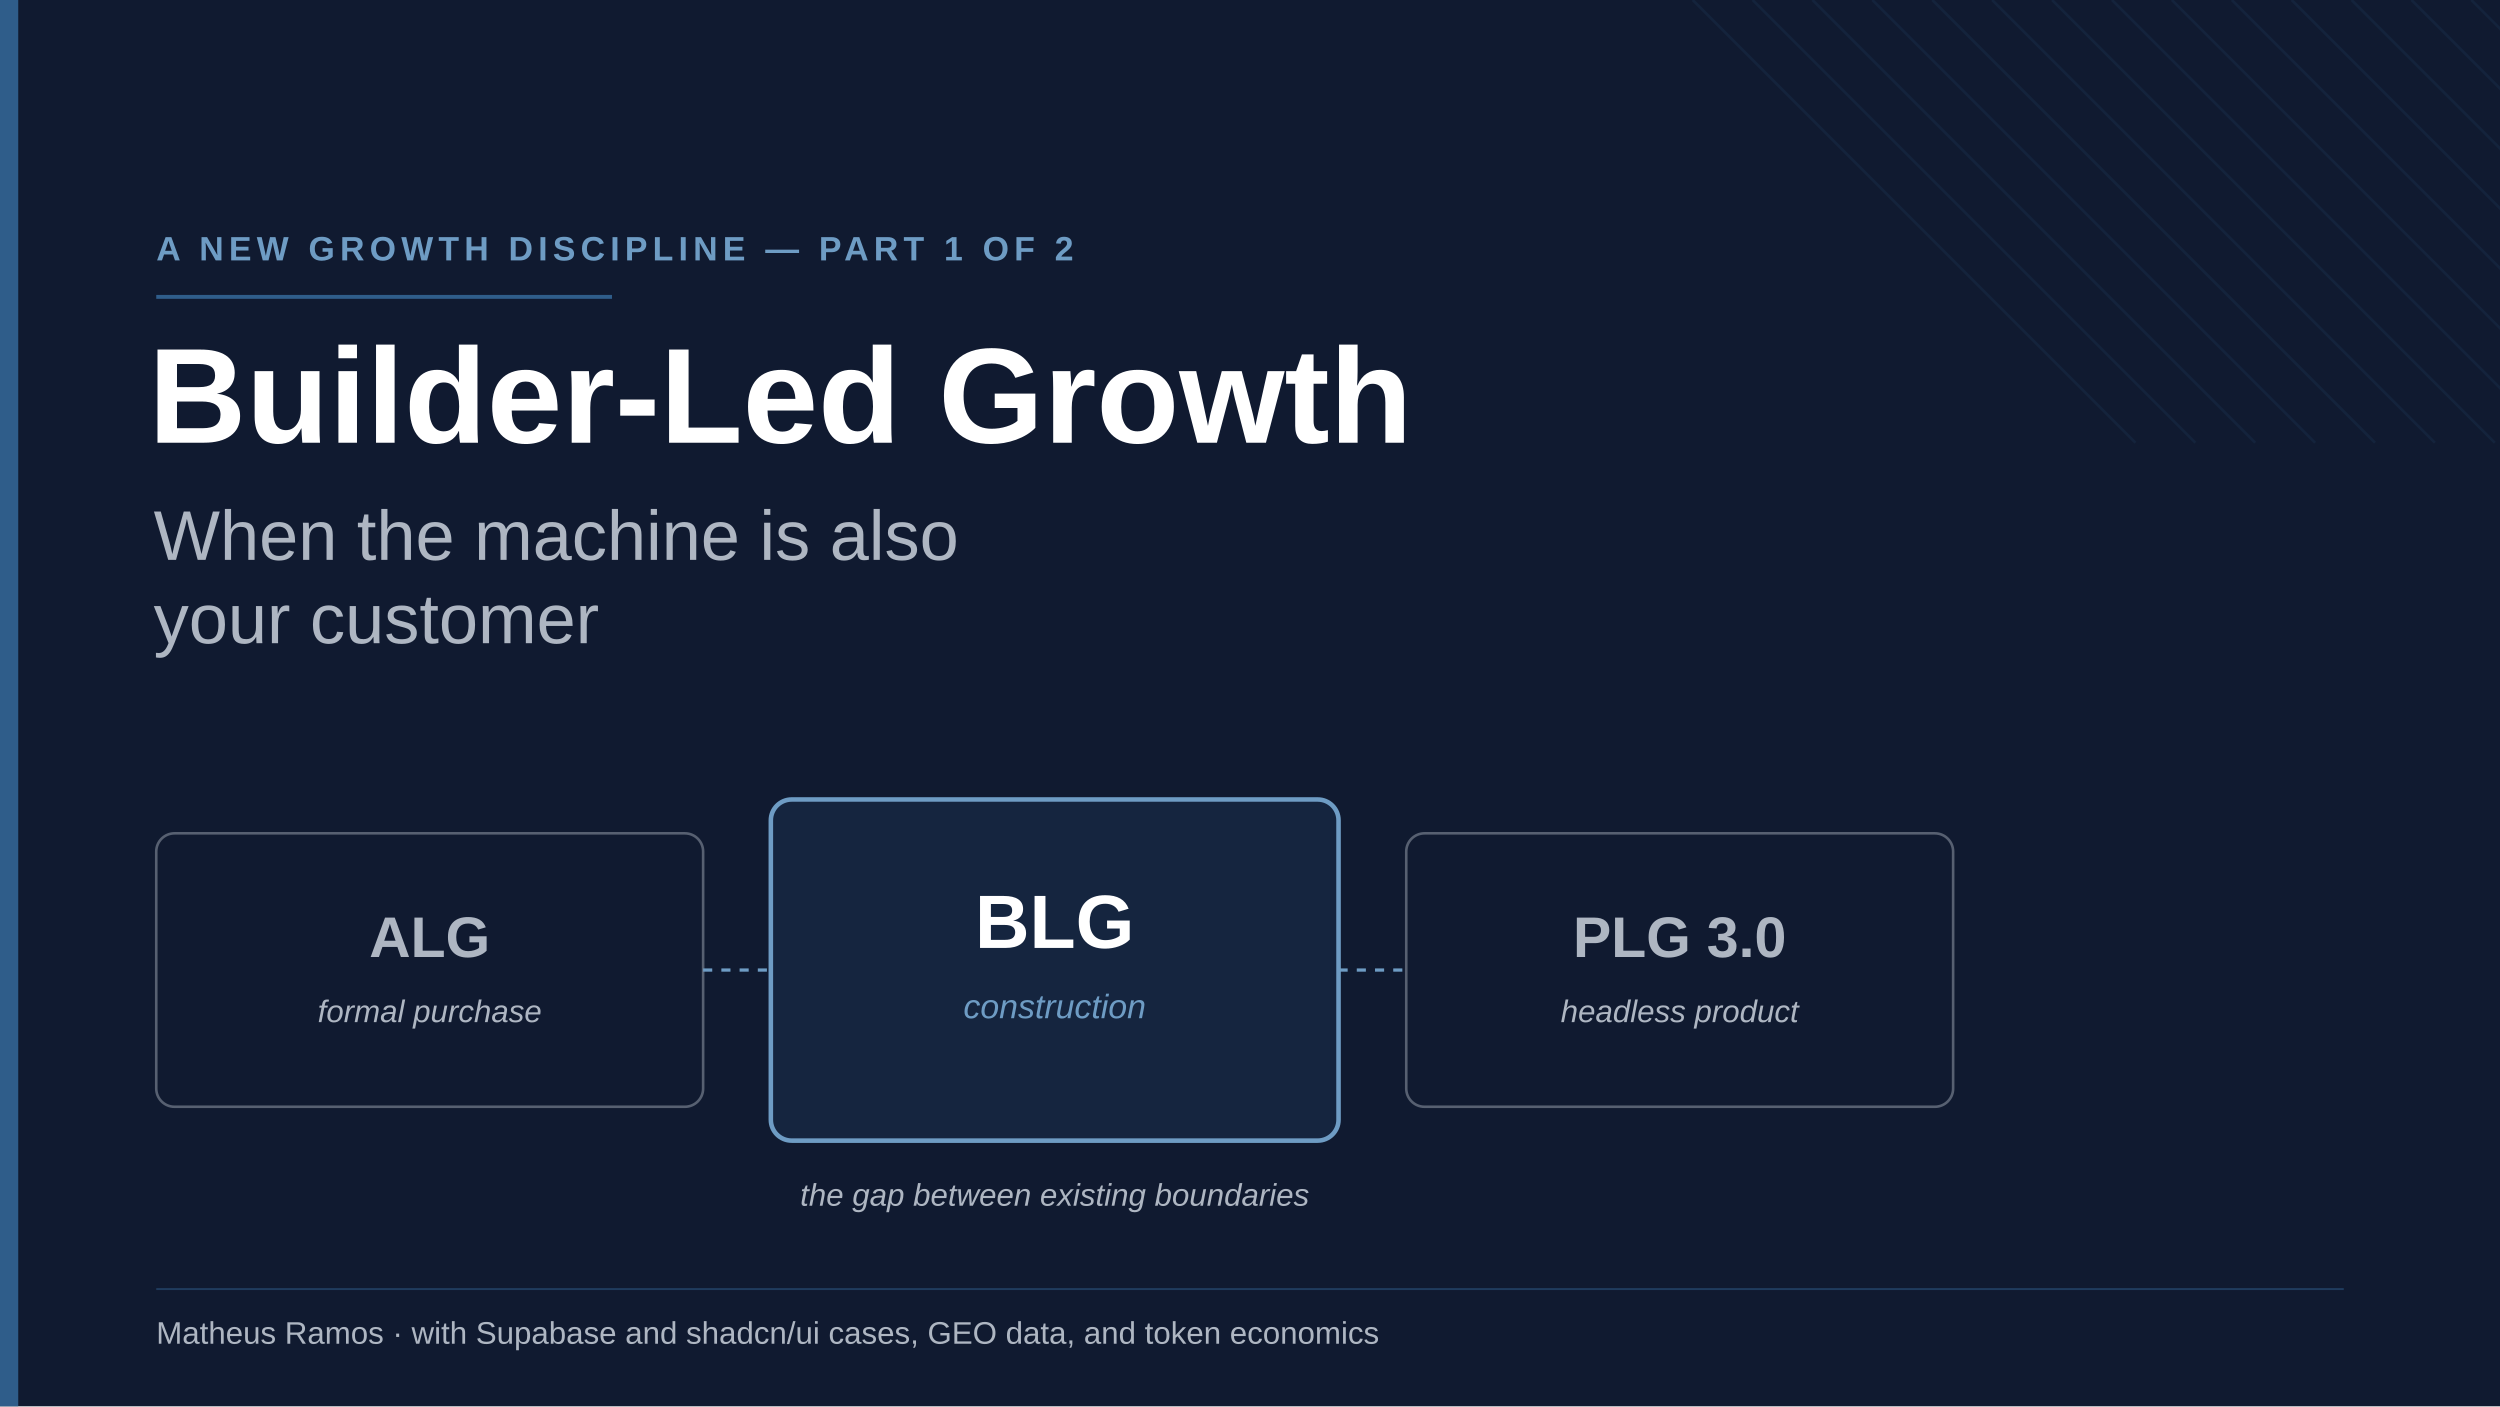
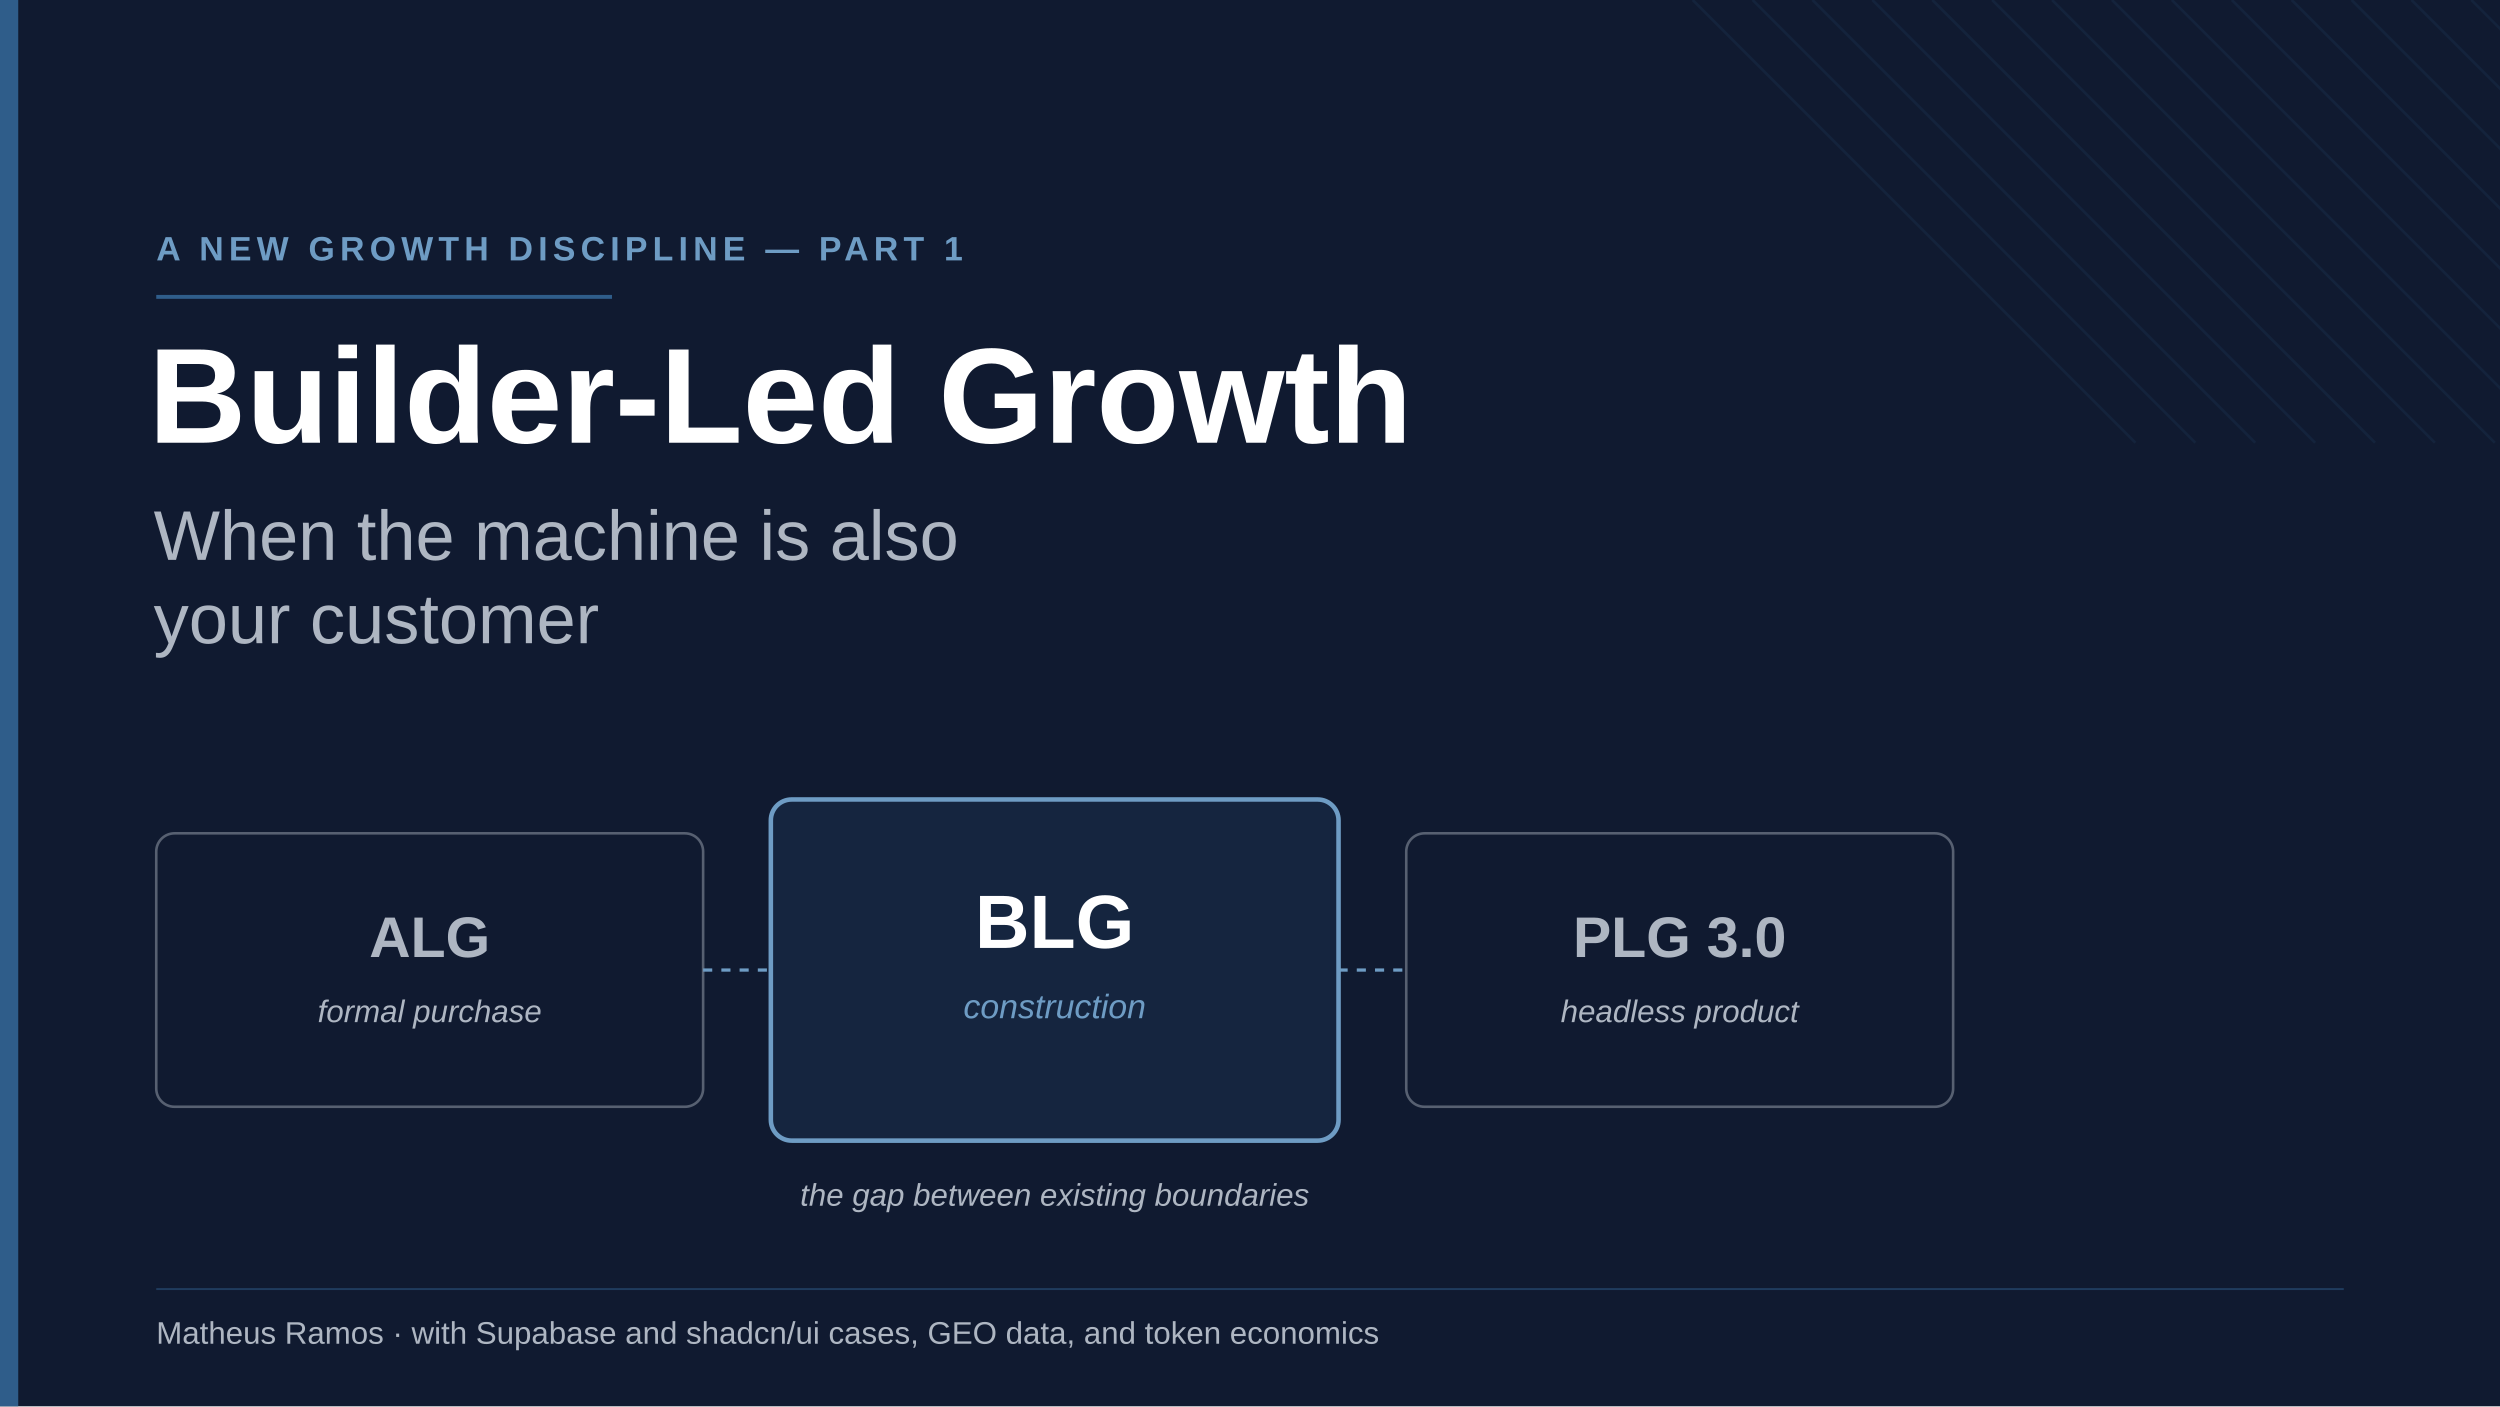
<svg xmlns="http://www.w3.org/2000/svg" width="1920" height="1080" viewBox="0 0 1920 1080">
  <rect x="0" y="0" width="1920" height="1080" fill="#101A30" />
  <line x1="1300" y1="0" x2="1640" y2="340" stroke="#2F5D8A" stroke-opacity="0.14" stroke-width="2" />
  <line x1="1346" y1="0" x2="1686" y2="340" stroke="#2F5D8A" stroke-opacity="0.14" stroke-width="2" />
  <line x1="1392" y1="0" x2="1732" y2="340" stroke="#2F5D8A" stroke-opacity="0.14" stroke-width="2" />
  <line x1="1438" y1="0" x2="1778" y2="340" stroke="#2F5D8A" stroke-opacity="0.14" stroke-width="2" />
  <line x1="1484" y1="0" x2="1824" y2="340" stroke="#2F5D8A" stroke-opacity="0.14" stroke-width="2" />
  <line x1="1530" y1="0" x2="1870" y2="340" stroke="#2F5D8A" stroke-opacity="0.14" stroke-width="2" />
  <line x1="1576" y1="0" x2="1916" y2="340" stroke="#2F5D8A" stroke-opacity="0.14" stroke-width="2" />
  <line x1="1622" y1="0" x2="1962" y2="340" stroke="#2F5D8A" stroke-opacity="0.14" stroke-width="2" />
  <line x1="1668" y1="0" x2="2008" y2="340" stroke="#2F5D8A" stroke-opacity="0.14" stroke-width="2" />
  <line x1="1714" y1="0" x2="2054" y2="340" stroke="#2F5D8A" stroke-opacity="0.14" stroke-width="2" />
  <line x1="1760" y1="0" x2="2100" y2="340" stroke="#2F5D8A" stroke-opacity="0.14" stroke-width="2" />
  <line x1="1806" y1="0" x2="2146" y2="340" stroke="#2F5D8A" stroke-opacity="0.14" stroke-width="2" />
  <line x1="1852" y1="0" x2="2192" y2="340" stroke="#2F5D8A" stroke-opacity="0.14" stroke-width="2" />
  <line x1="1898" y1="0" x2="2238" y2="340" stroke="#2F5D8A" stroke-opacity="0.14" stroke-width="2" />
  <rect x="0" y="0" width="14" height="1080" fill="#2F5D8A" />
-   <text x="120" y="200" font-family="Liberation Sans, Arial, sans-serif" font-size="26" font-weight="700" font-style="normal" fill="#6E9CC4" text-anchor="start" letter-spacing="4">A NEW GROWTH DISCIPLINE — PART 1 OF 2</text>
+   <text x="120" y="200" font-family="Liberation Sans, Arial, sans-serif" font-size="26" font-weight="700" font-style="normal" fill="#6E9CC4" text-anchor="start" letter-spacing="4">A NEW GROWTH DISCIPLINE — PART 1</text>
  <line x1="120" y1="228" x2="470" y2="228" stroke="#2F5D8A" stroke-width="3" />
  <text x="114" y="340" font-family="Liberation Sans, Arial, sans-serif" font-size="104" font-weight="700" font-style="normal" fill="#FFFFFF" text-anchor="start">Builder-Led Growth</text>
  <text x="118" y="430" font-family="Liberation Sans, Arial, sans-serif" font-size="54" font-weight="400" font-style="normal" fill="#AEB6C2" text-anchor="start">When the machine is also</text>
  <text x="118" y="494" font-family="Liberation Sans, Arial, sans-serif" font-size="54" font-weight="400" font-style="normal" fill="#AEB6C2" text-anchor="start">your customer</text>
  <rect x="120" y="640" width="420" height="210" rx="14" fill="none" stroke="#AEB6C2" stroke-opacity="0.45" stroke-width="2" />
  <text x="330.0" y="735" font-family="Liberation Sans, Arial, sans-serif" font-size="44" font-weight="700" font-style="normal" fill="#AEB6C2" text-anchor="middle">ALG</text>
  <text x="330.0" y="785" font-family="Liberation Sans, Arial, sans-serif" font-size="24" font-weight="400" font-style="italic" fill="#AEB6C2" text-anchor="middle">formal purchase</text>
  <rect x="592" y="614" width="436" height="262" rx="16" fill="#2F5D8A" fill-opacity="0.18" stroke="#6E9CC4" stroke-width="3.5" />
  <text x="810.0" y="728" font-family="Liberation Sans, Arial, sans-serif" font-size="58" font-weight="700" font-style="normal" fill="#FFFFFF" text-anchor="middle">BLG</text>
  <text x="810.0" y="782" font-family="Liberation Sans, Arial, sans-serif" font-size="26" font-weight="400" font-style="italic" fill="#6E9CC4" text-anchor="middle">construction</text>
  <rect x="1080" y="640" width="420" height="210" rx="14" fill="none" stroke="#AEB6C2" stroke-opacity="0.45" stroke-width="2" />
  <text x="1290.0" y="735" font-family="Liberation Sans, Arial, sans-serif" font-size="44" font-weight="700" font-style="normal" fill="#AEB6C2" text-anchor="middle">PLG 3.0</text>
  <text x="1290.0" y="785" font-family="Liberation Sans, Arial, sans-serif" font-size="24" font-weight="400" font-style="italic" fill="#AEB6C2" text-anchor="middle">headless product</text>
  <line x1="540" y1="745.0" x2="592" y2="745.0" stroke="#6E9CC4" stroke-width="2.5" stroke-dasharray="7,7" />
  <line x1="1028" y1="745.0" x2="1080" y2="745.0" stroke="#6E9CC4" stroke-width="2.5" stroke-dasharray="7,7" />
  <text x="810.0" y="926" font-family="Liberation Sans, Arial, sans-serif" font-size="24" font-weight="400" font-style="italic" fill="#AEB6C2" text-anchor="middle">the gap between existing boundaries</text>
  <line x1="120" y1="990" x2="1800" y2="990" stroke="#2F5D8A" stroke-opacity="0.5" stroke-width="1.5" />
  <text x="120" y="1032" font-family="Liberation Sans, Arial, sans-serif" font-size="24" font-weight="400" font-style="normal" fill="#AEB6C2" text-anchor="start">Matheus Ramos · with Supabase and shadcn/ui cases, GEO data, and token economics</text>
</svg>
